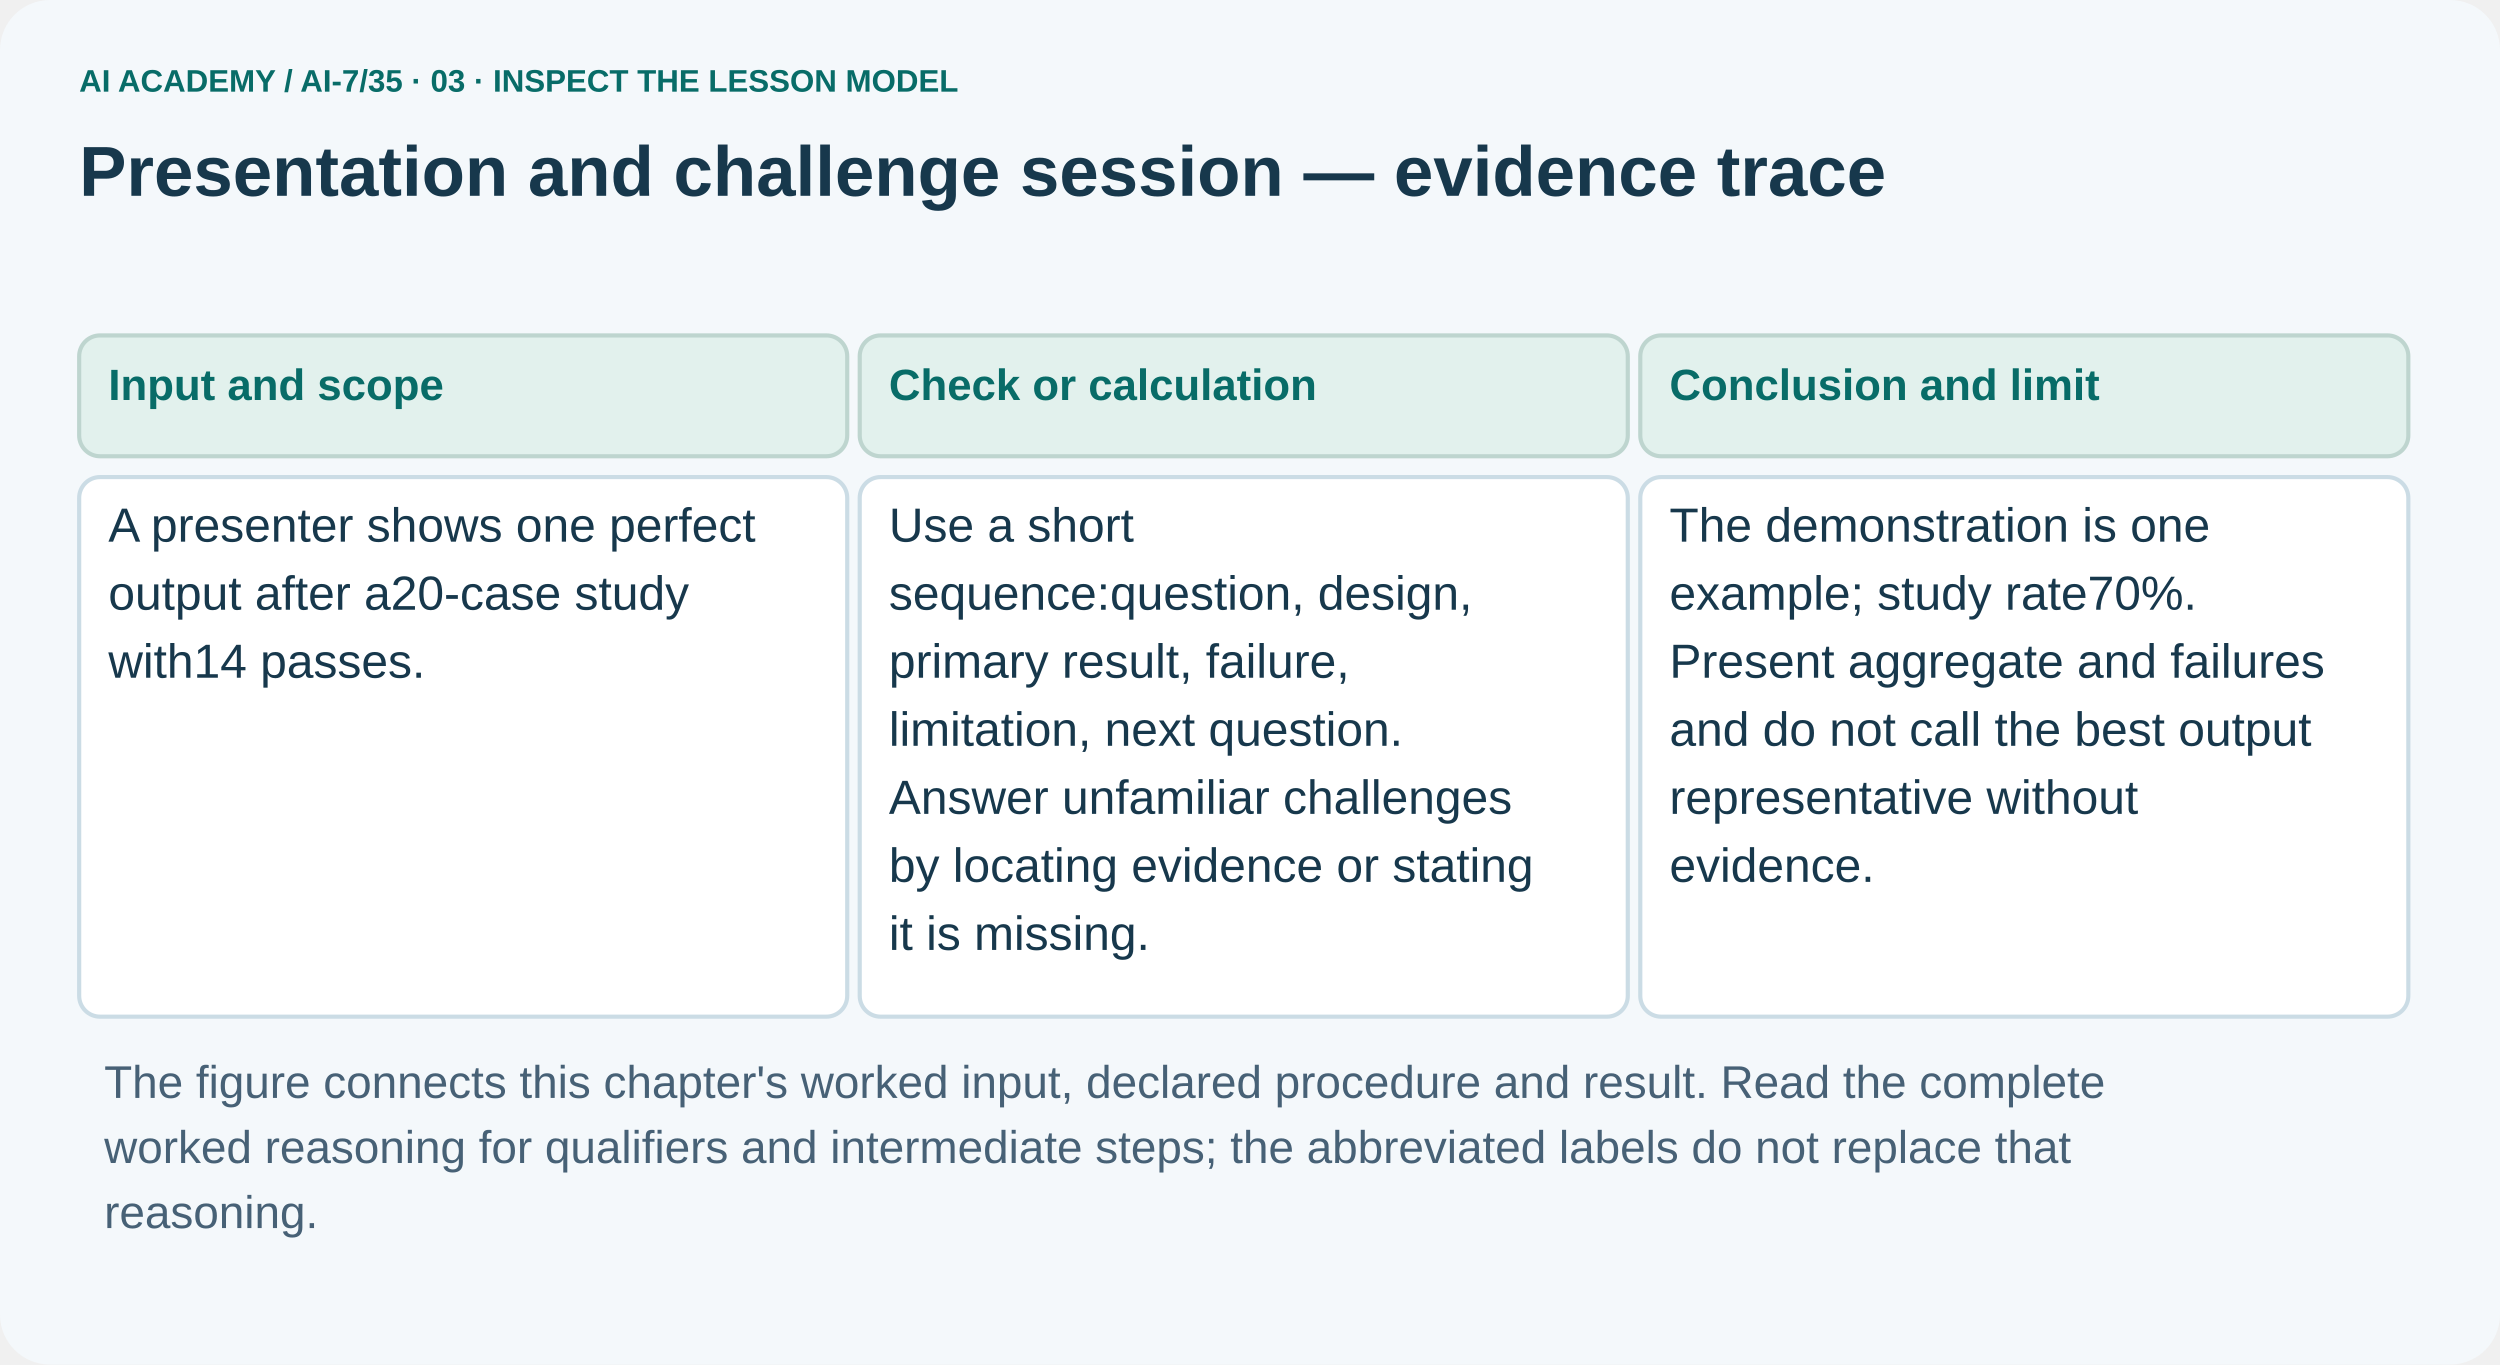
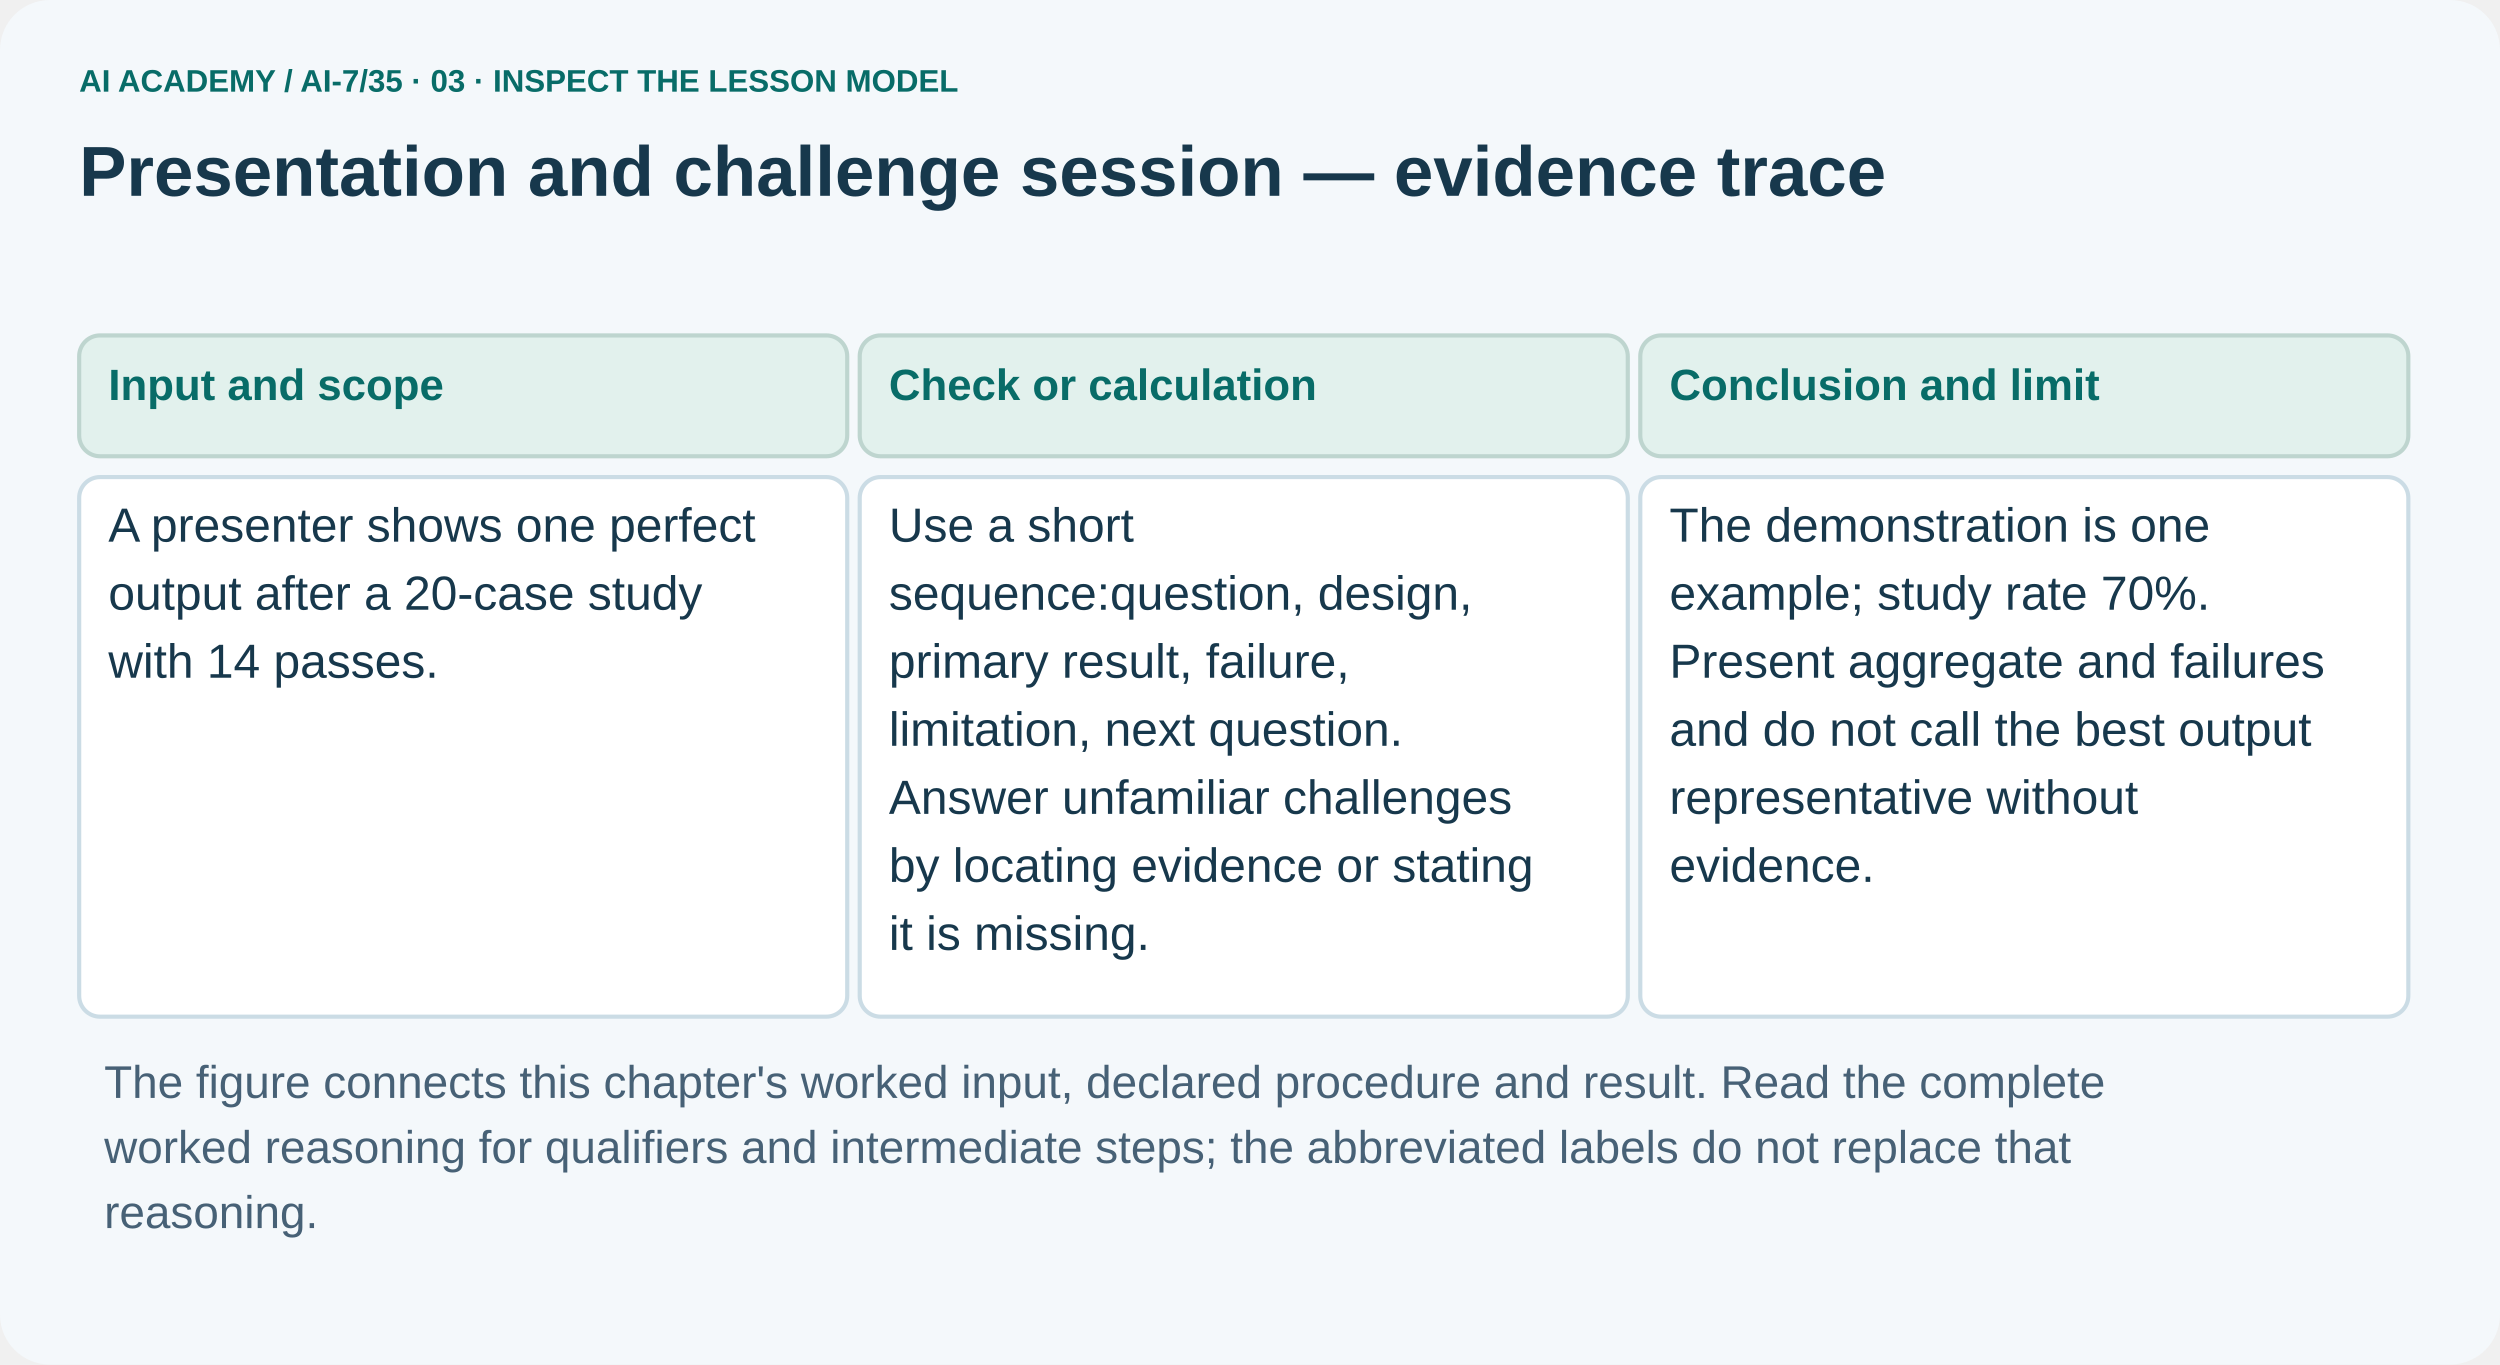
<svg xmlns="http://www.w3.org/2000/svg" width="1200" height="655" viewBox="0 0 1200 655" role="img" aria-labelledby="title desc">
  <defs>
    <marker id="arrow" viewBox="0 0 10 10" refX="9" refY="5" markerWidth="8" markerHeight="8" orient="auto">
      <path d="M0 0L10 5L0 10" fill="#7892a4" />
    </marker>
  </defs>
  <rect width="1200" height="655" rx="24" fill="#f4f8fb" />
  <g font-family="Arial, Helvetica, sans-serif">
    <text x="38" y="44" fill="#086c68" font-size="15" font-weight="750">
      <tspan x="38" dy="0">AI ACADEMY / AI-7/35 · 03 · INSPECT THE LESSON MODEL</tspan>
    </text>
    <text x="38" y="94" fill="#17384c" font-size="34" font-weight="750">
      <tspan x="38" dy="0">Presentation and challenge session — evidence trace</tspan>
    </text>
    <rect x="38.0" y="161" width="368.667" height="58" rx="10" fill="#e2f1ed" stroke="#bed5cf" stroke-width="2" />
    <text x="52.0" y="192" fill="#086c68" font-size="21" font-weight="750">
      <tspan x="52.0" dy="0">Input and scope</tspan>
    </text>
    <rect x="412.667" y="161" width="368.667" height="58" rx="10" fill="#e2f1ed" stroke="#bed5cf" stroke-width="2" />
    <text x="426.667" y="192" fill="#086c68" font-size="21" font-weight="750">
      <tspan x="426.667" dy="0">Check or calculation</tspan>
    </text>
    <rect x="787.333" y="161" width="368.667" height="58" rx="10" fill="#e2f1ed" stroke="#bed5cf" stroke-width="2" />
    <text x="801.333" y="192" fill="#086c68" font-size="21" font-weight="750">
      <tspan x="801.333" dy="0">Conclusion and limit</tspan>
    </text>
    <rect x="38.0" y="229" width="368.667" height="259" rx="10" fill="#fff" stroke="#cbdce5" stroke-width="2" />
    <text x="52.0" y="260" fill="#17384c" font-size="23" font-weight="500">
      <tspan x="52.0" dy="0">A presenter shows one perfect</tspan>
-       <tspan x="52.0" dy="32.66">output after a20-case study</tspan>
-       <tspan x="52.0" dy="32.66">with14 passes.</tspan>
+       <tspan x="52.0" dy="32.66">output after a 20-case study</tspan>
+       <tspan x="52.0" dy="32.66">with 14 passes.</tspan>
    </text>
    <rect x="412.667" y="229" width="368.667" height="259" rx="10" fill="#fff" stroke="#cbdce5" stroke-width="2" />
    <text x="426.667" y="260" fill="#17384c" font-size="23" font-weight="500">
      <tspan x="426.667" dy="0">Use a short</tspan>
      <tspan x="426.667" dy="32.66">sequence:question, design,</tspan>
      <tspan x="426.667" dy="32.66">primary result, failure,</tspan>
      <tspan x="426.667" dy="32.66">limitation, next question.</tspan>
      <tspan x="426.667" dy="32.66">Answer unfamiliar challenges</tspan>
      <tspan x="426.667" dy="32.66">by locating evidence or stating</tspan>
      <tspan x="426.667" dy="32.66">it is missing.</tspan>
    </text>
    <rect x="787.333" y="229" width="368.667" height="259" rx="10" fill="#fff" stroke="#cbdce5" stroke-width="2" />
    <text x="801.333" y="260" fill="#17384c" font-size="23" font-weight="500">
      <tspan x="801.333" dy="0">The demonstration is one</tspan>
-       <tspan x="801.333" dy="32.66">example; study rate70%.</tspan>
+       <tspan x="801.333" dy="32.66">example; study rate 70%.</tspan>
      <tspan x="801.333" dy="32.66">Present aggregate and failures</tspan>
      <tspan x="801.333" dy="32.66">and do not call the best output</tspan>
      <tspan x="801.333" dy="32.66">representative without</tspan>
      <tspan x="801.333" dy="32.66">evidence.</tspan>
    </text>
    <text x="50" y="527" fill="#476176" font-size="22" font-weight="500">
      <tspan x="50" dy="0">The figure connects this chapter's worked input, declared procedure and result. Read the complete</tspan>
      <tspan x="50" dy="31.24">worked reasoning for qualifiers and intermediate steps; the abbreviated labels do not replace that</tspan>
      <tspan x="50" dy="31.24">reasoning.</tspan>
    </text>
  </g>
</svg>
